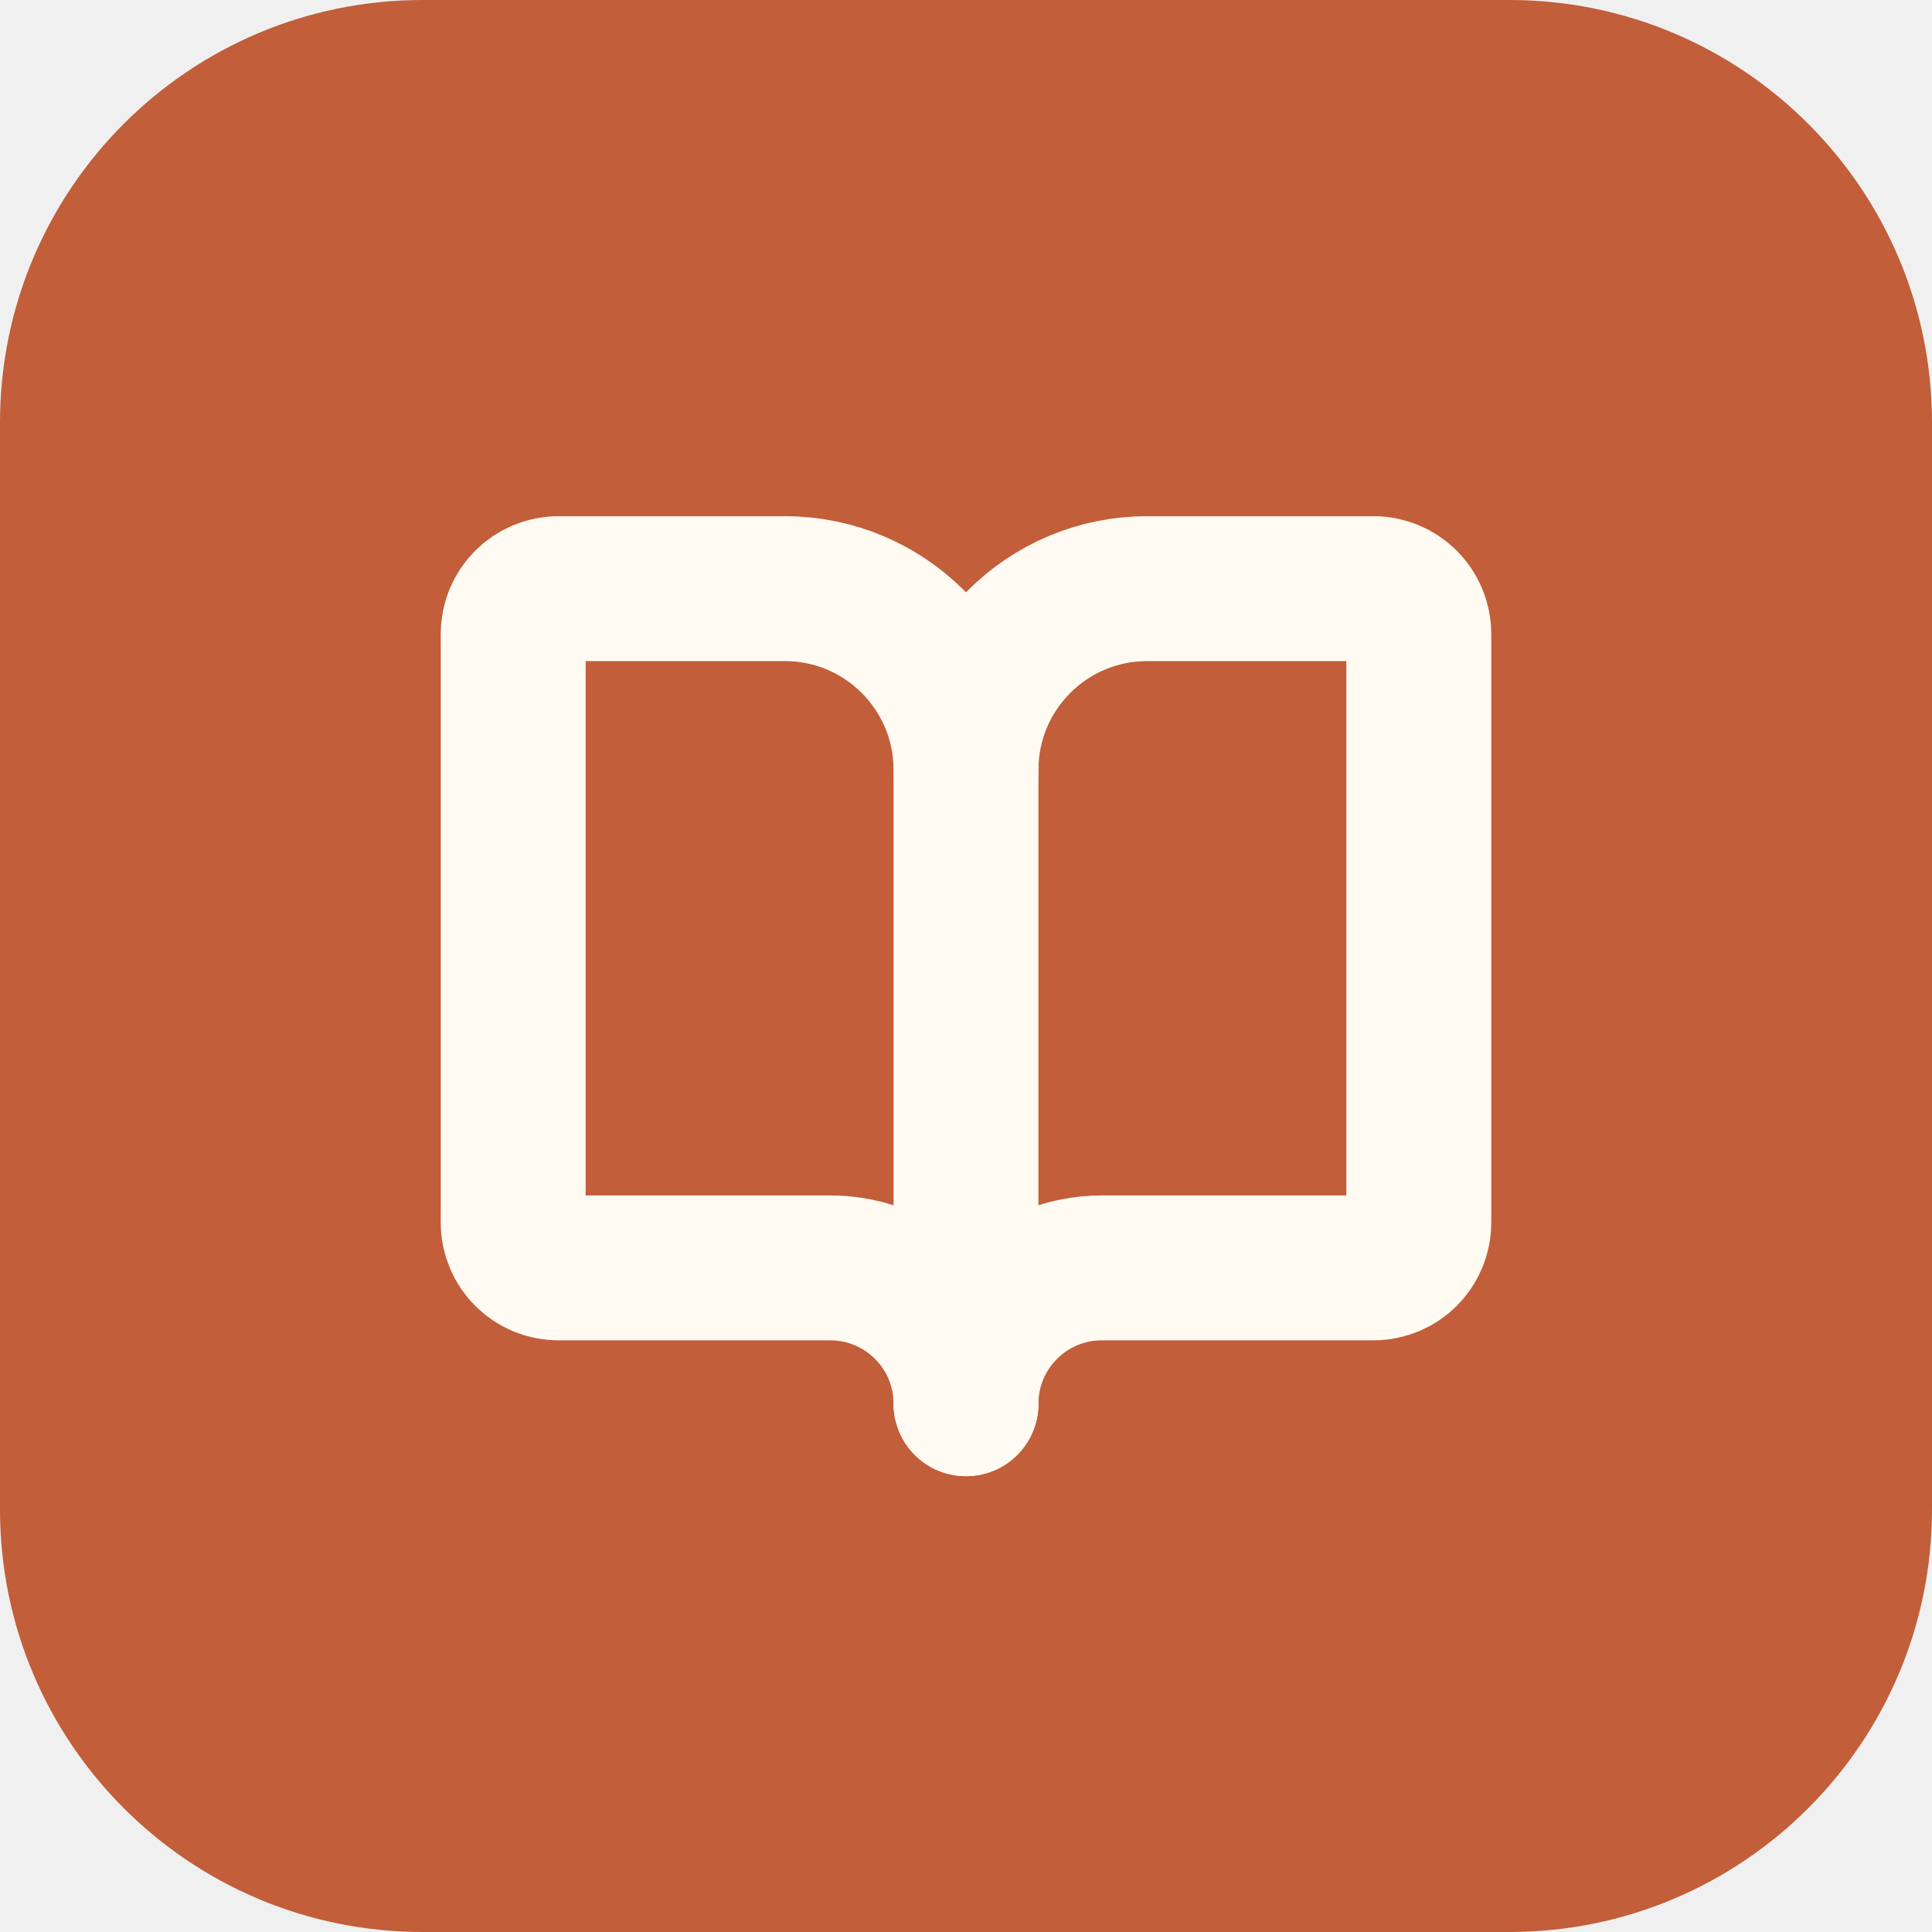
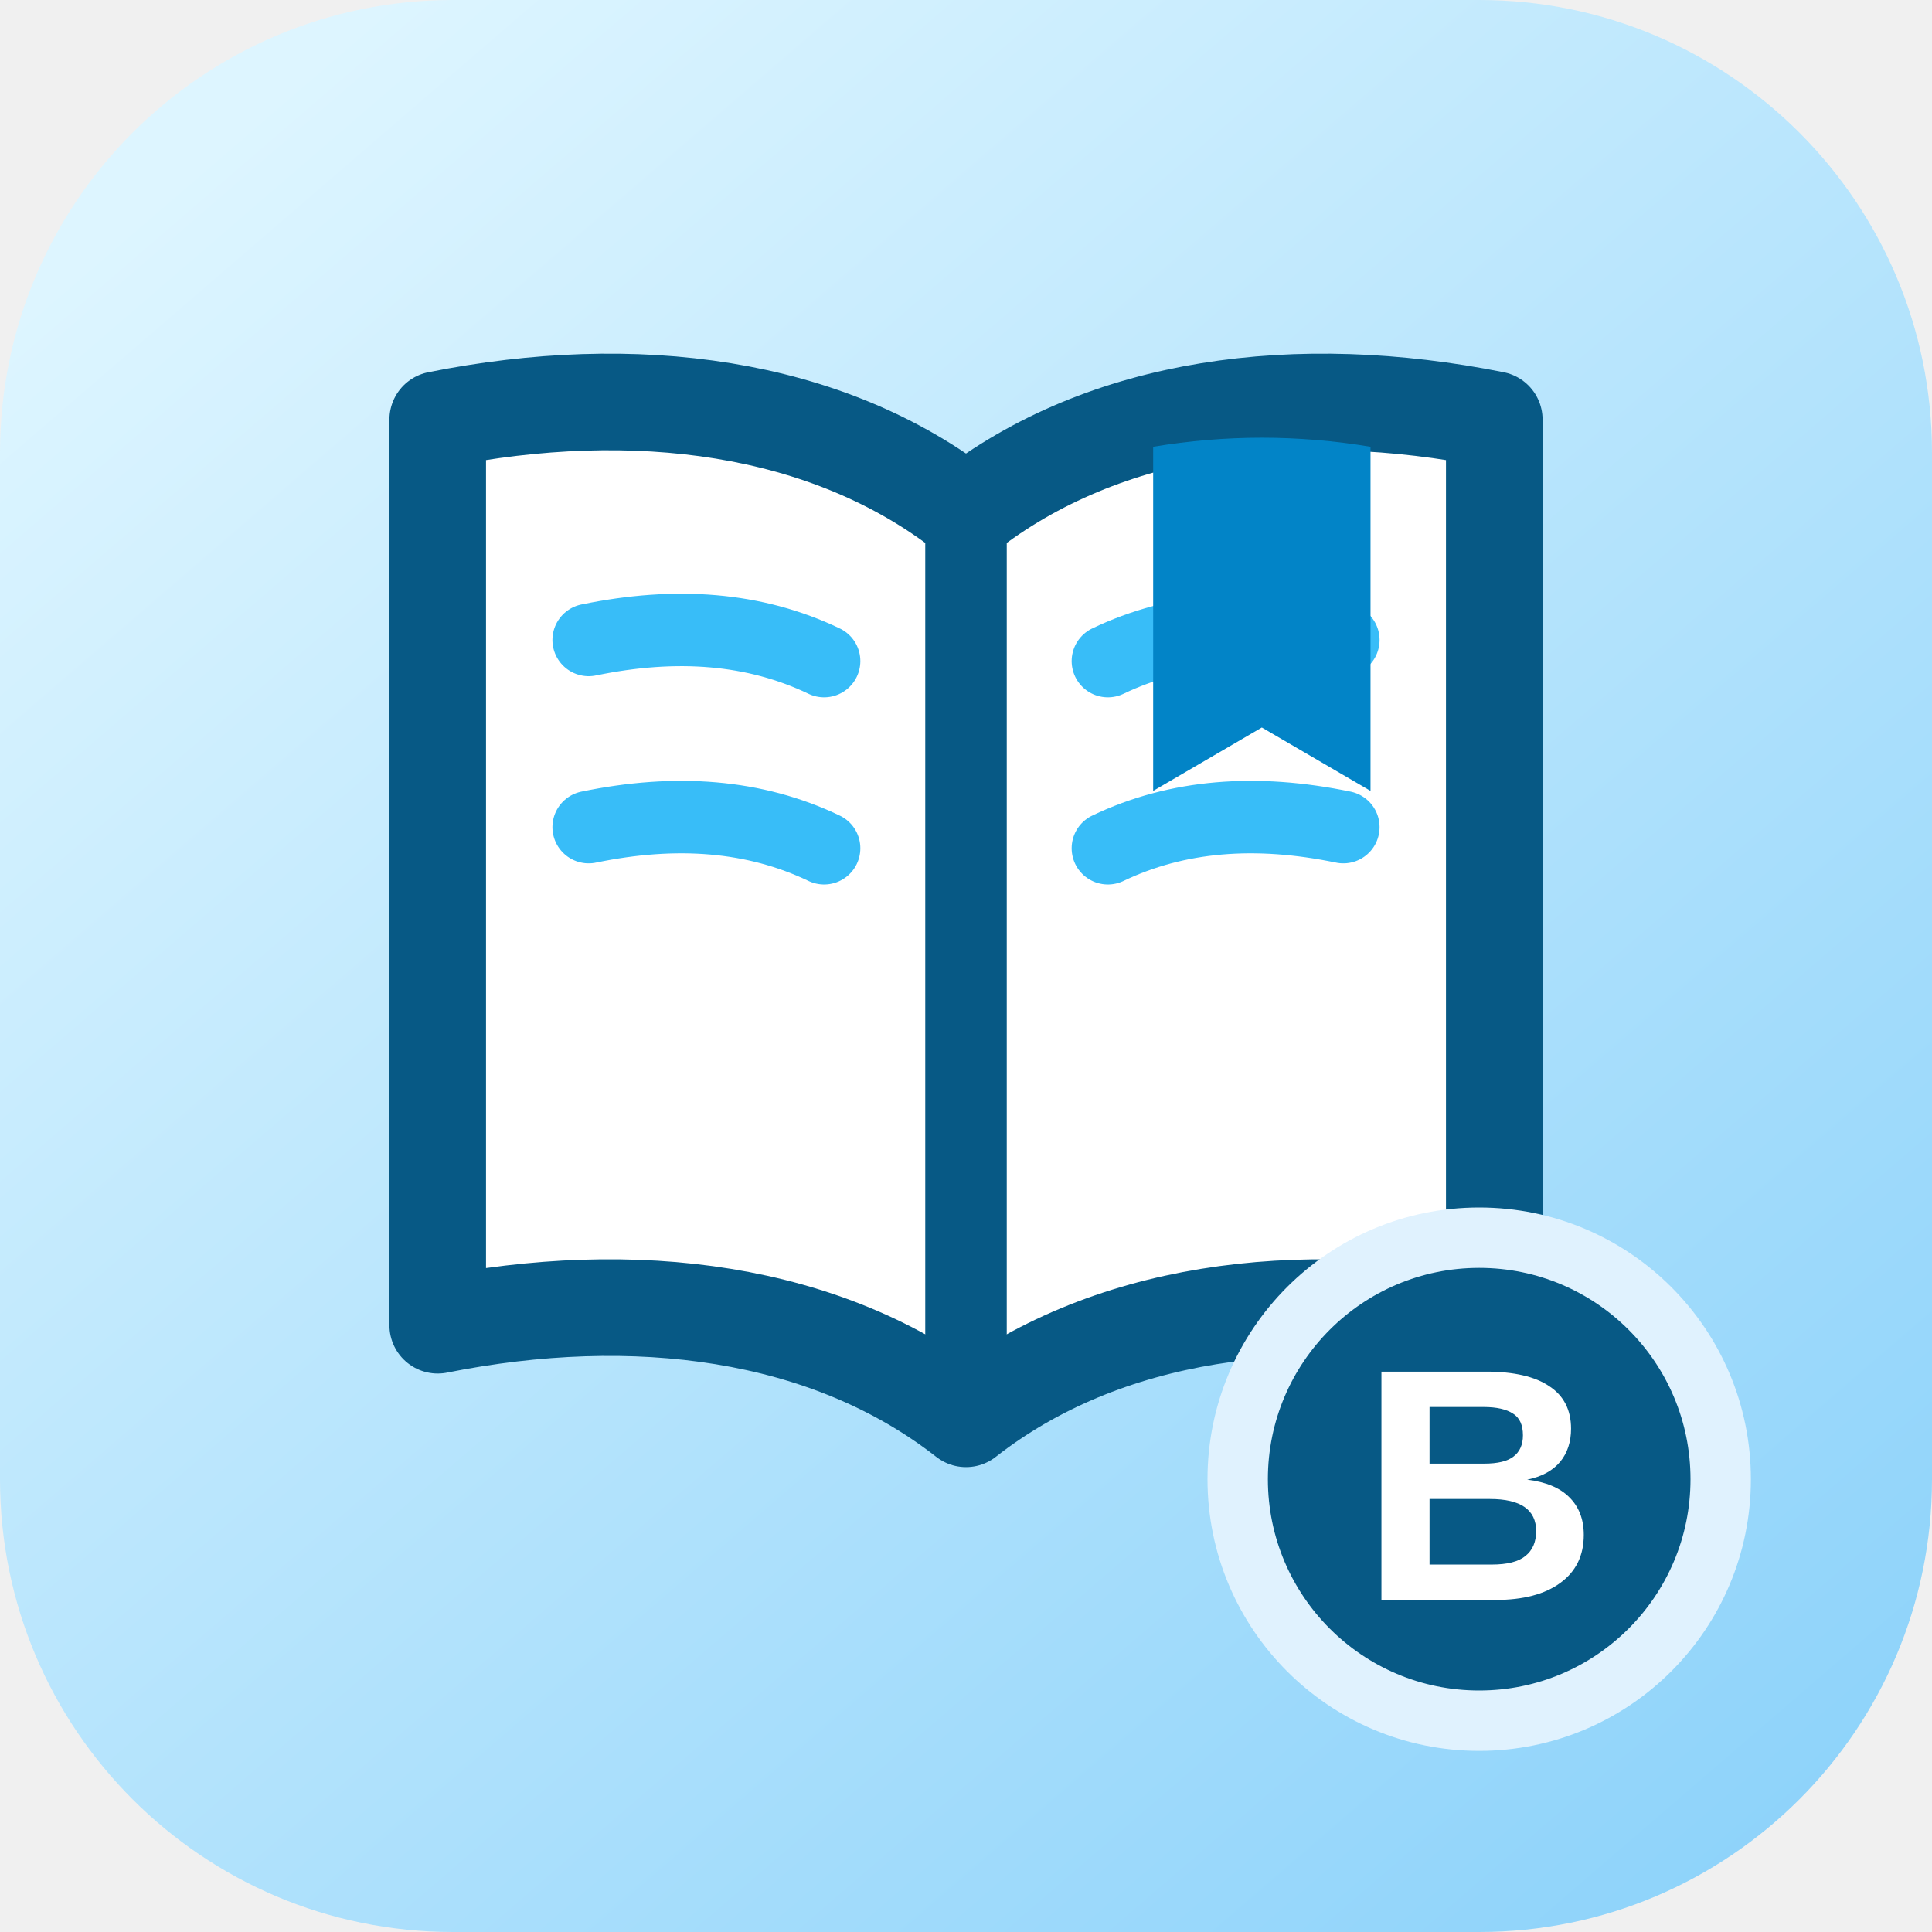
- <svg xmlns="http://www.w3.org/2000/svg" viewBox="0 0 64 64">
-   <rect width="64" height="64" rx="14" fill="#C25E3A" />
-   <g fill="none" stroke="#FFFAF2" stroke-width="3.2" stroke-linecap="round" stroke-linejoin="round" transform="translate(14 15) scale(1.5)">
-     <path d="M12 7v14" />
-     <path d="M3 18a1 1 0 0 1-1-1V4a1 1 0 0 1 1-1h5a4 4 0 0 1 4 4 4 4 0 0 1 4-4h5a1 1 0 0 1 1 1v13a1 1 0 0 1-1 1h-6a3 3 0 0 0-3 3 3 3 0 0 0-3-3z" />
-   </g>
+ <svg xmlns="http://www.w3.org/2000/svg" viewBox="0 0 64 64" role="img" aria-labelledby="title">
+   <defs>
+     <linearGradient id="bilibook-bg" x1="8" y1="4" x2="58" y2="62" gradientUnits="userSpaceOnUse">
+       <stop stop-color="#DDF5FF" />
+       <stop offset="1" stop-color="#8ED3FA" />
+     </linearGradient>
+   </defs>
+   <rect width="64" height="64" rx="15" fill="url(#bilibook-bg)" />
+   <path d="M32 17c-4.6-3.6-11-4.4-17.5-3.1v30c6.5-1.3 12.9-.5 17.5 3.1 4.6-3.6 11-4.4 17.5-3.1v-30C43 12.6 36.6 13.4 32 17Z" fill="#FFFFFF" stroke="#075985" stroke-width="3.2" stroke-linejoin="round" />
+   <path d="M32 17v30" fill="none" stroke="#075985" stroke-width="2.7" stroke-linecap="round" />
+   <path d="M19.5 21.2c2.9-.6 5.5-.4 7.8.7M19.5 27.4c2.9-.6 5.5-.4 7.8.7M36.7 21.9c2.3-1.1 4.9-1.3 7.8-.7M36.7 28.1c2.3-1.1 4.9-1.3 7.8-.7" fill="none" stroke="#38BDF8" stroke-width="2.4" stroke-linecap="round" />
+   <path d="M45.4 14.8v11.4l-3.6-2.1-3.6 2.1V14.8c2.4-.4 4.8-.4 7.2 0Z" fill="#0284C7" />
+   <circle cx="49" cy="49" r="8" fill="#075985" stroke="#E0F2FE" stroke-width="2" />
+   <text x="49" y="53" text-anchor="middle" font-family="Arial, Helvetica, sans-serif" font-size="11" font-weight="800" fill="#FFFFFF">B</text>
</svg>
